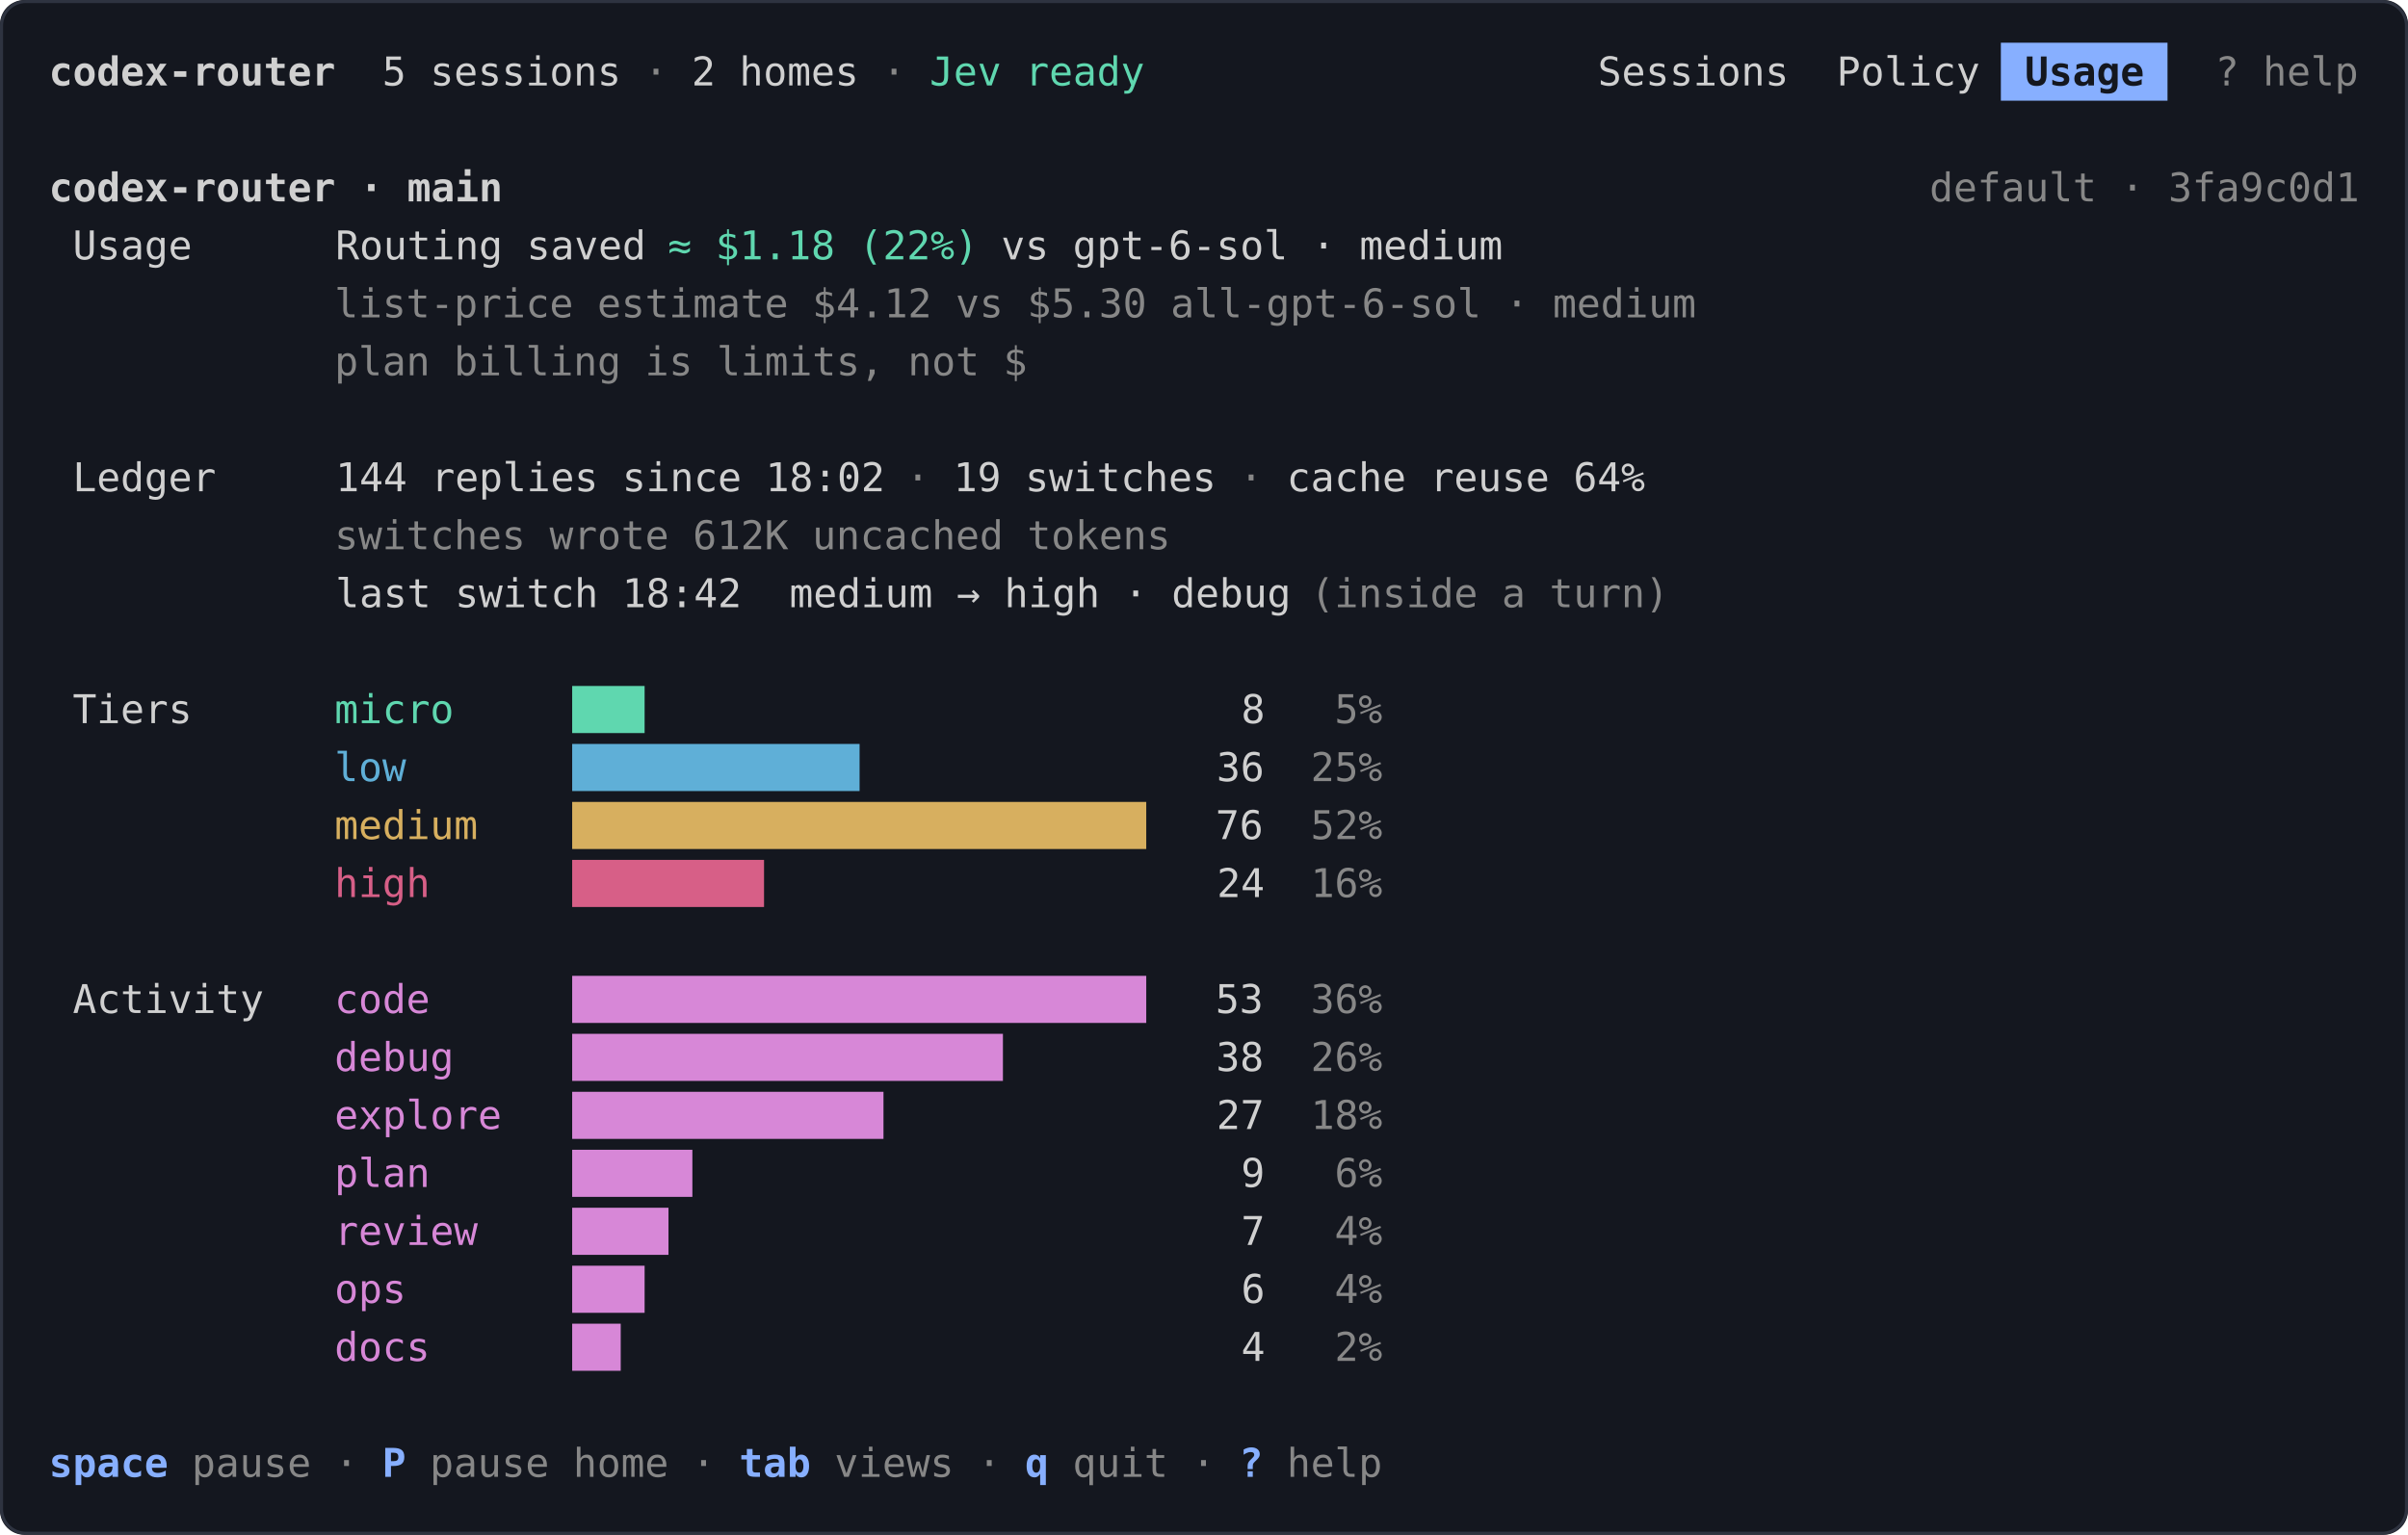
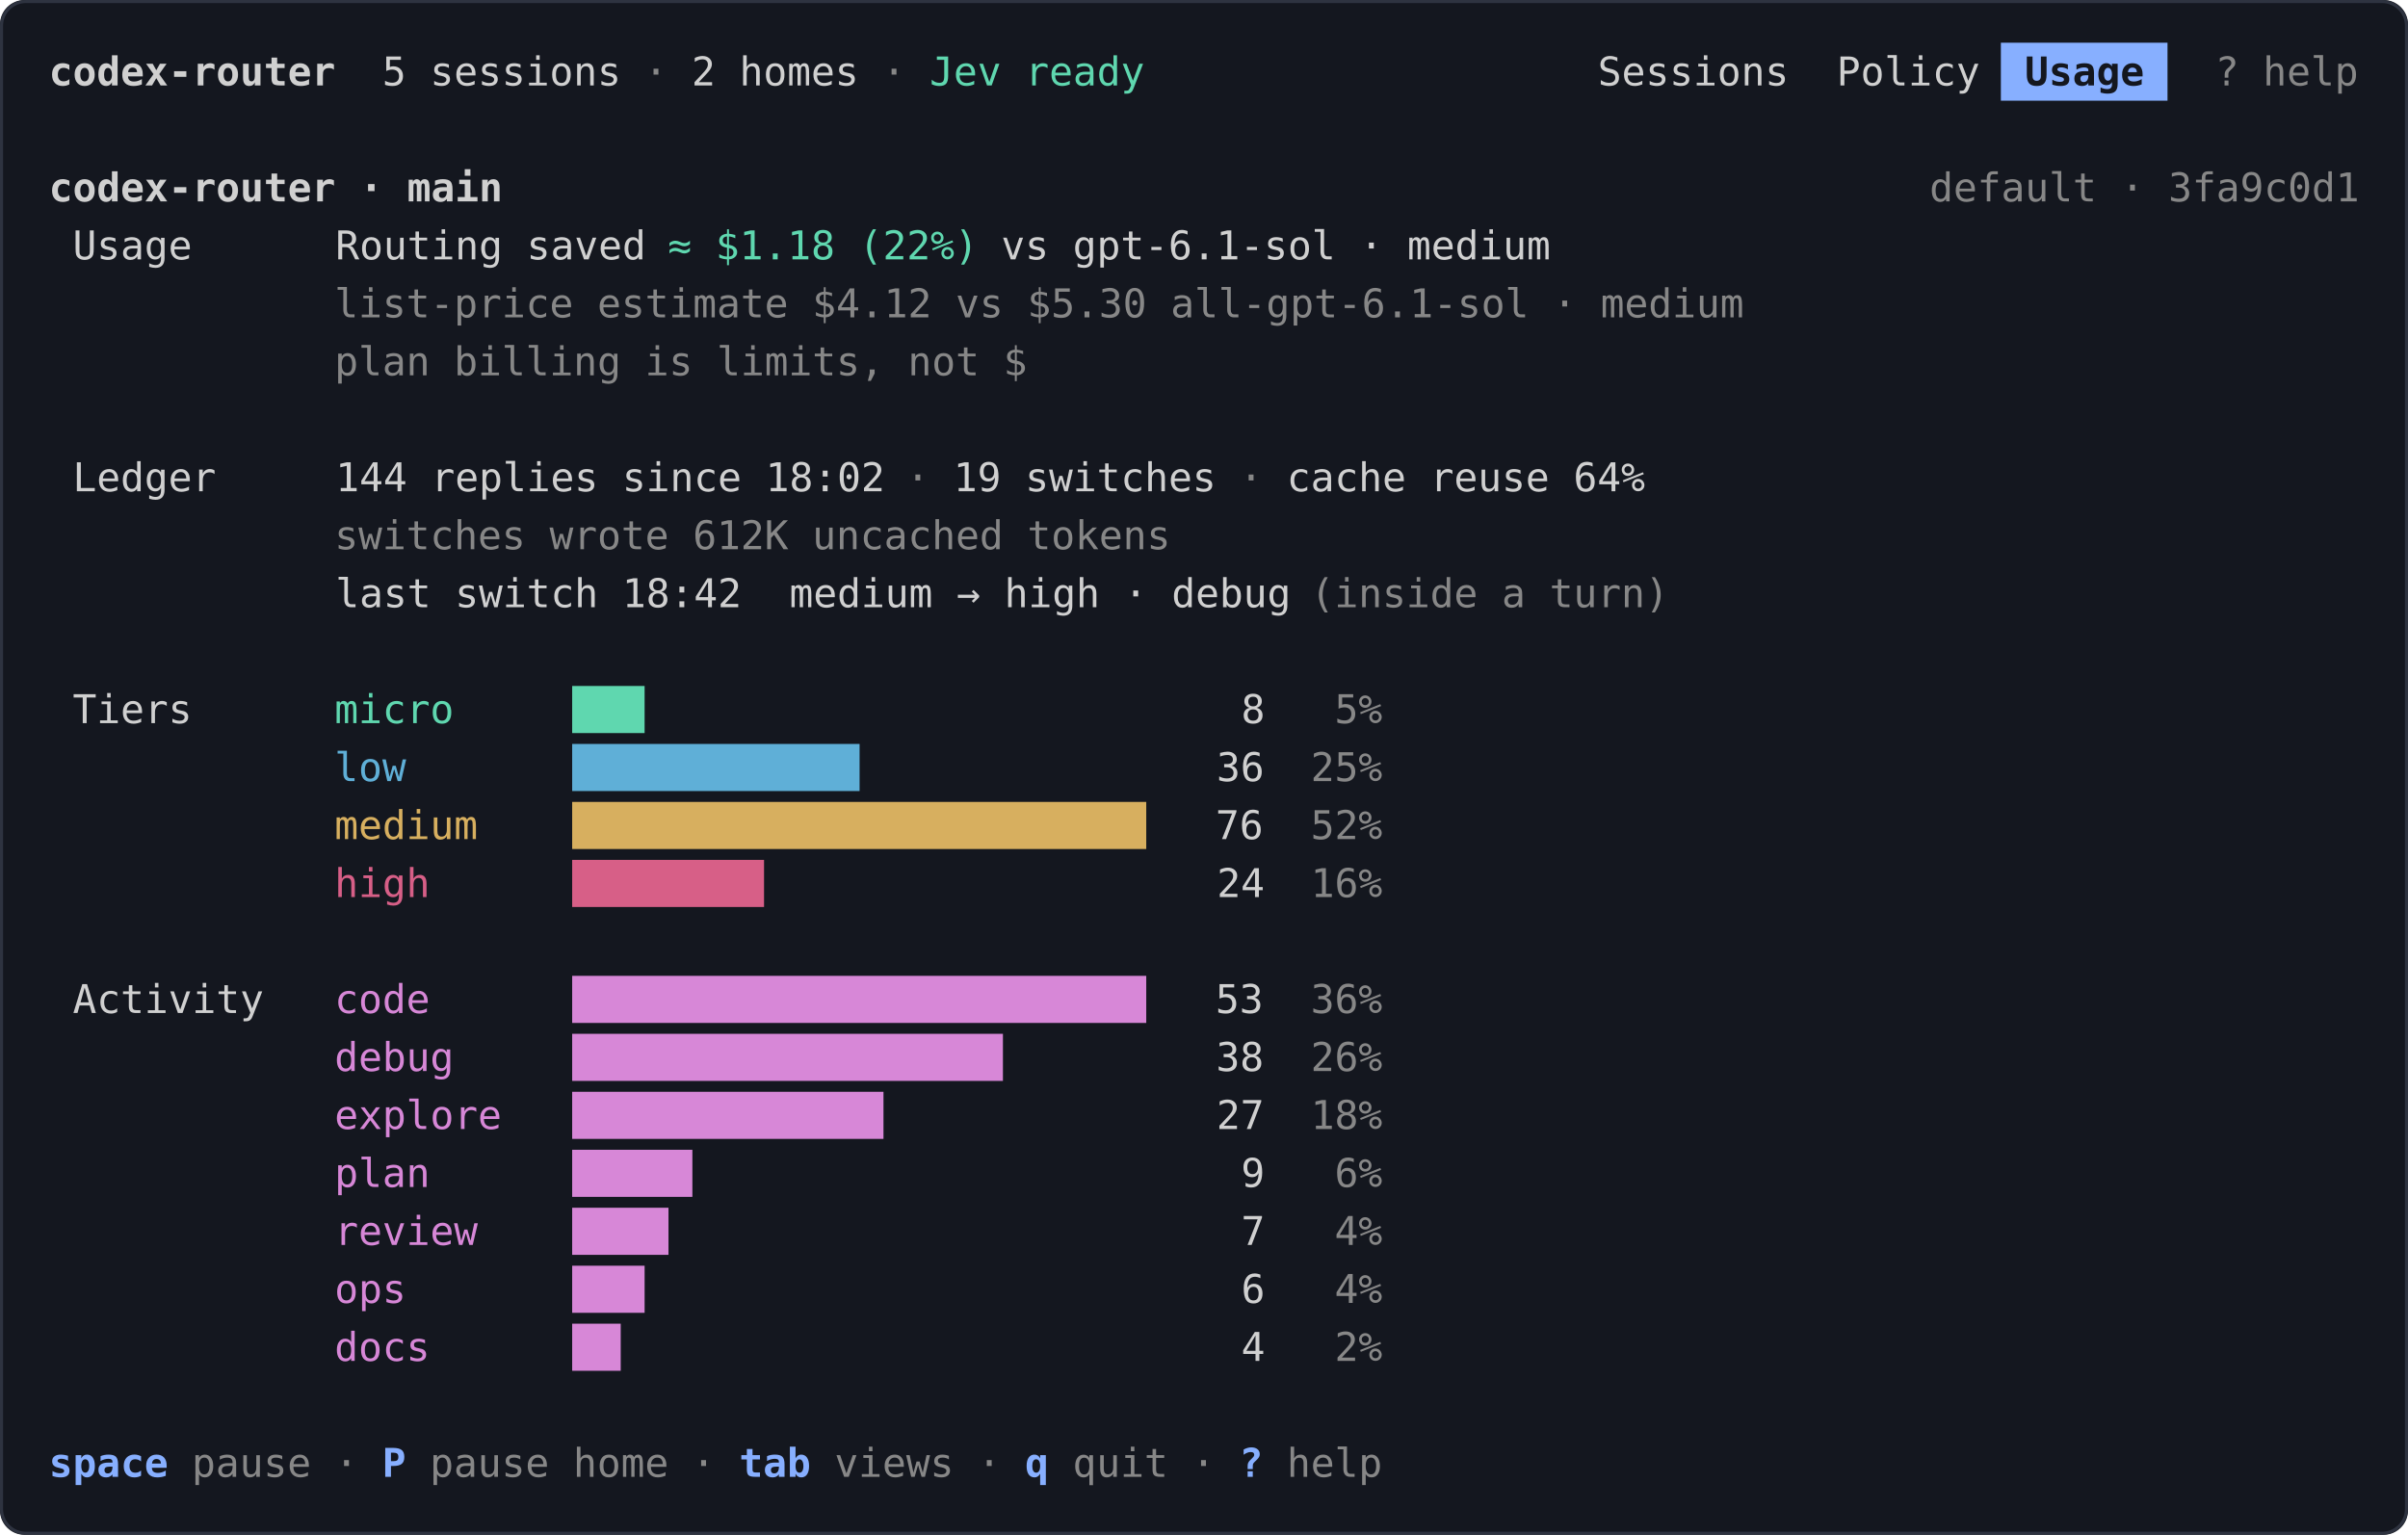
<svg xmlns="http://www.w3.org/2000/svg" viewBox="0 0 789 503" width="789" height="503" role="img" aria-labelledby="title desc">
  <style>text { font-family: ui-monospace, SFMono-Regular, Menlo, Consolas, 'DejaVu Sans Mono', monospace; font-size: 13px; }</style>
  <rect width="789" height="503" rx="8" fill="#14171f" />
  <rect x="0.5" y="0.5" width="788" height="502" rx="8" fill="none" stroke="#2e3340" />
  <text x="16.0" y="28.0" fill="#d0d0d0" font-weight="700" xml:space="preserve">codex-router</text>
  <text x="109.6" y="28.0" fill="#d0d0d0" xml:space="preserve">  5 sessions</text>
  <text x="203.2" y="28.0" fill="#878787" xml:space="preserve"> · </text>
  <text x="226.6" y="28.0" fill="#d0d0d0" xml:space="preserve">2 homes</text>
  <text x="281.2" y="28.0" fill="#878787" xml:space="preserve"> · </text>
  <text x="304.6" y="28.0" fill="#5fd7af" xml:space="preserve">Jev ready</text>
  <text x="374.8" y="28.0" fill="#d0d0d0" xml:space="preserve">                   Sessions  Policy </text>
  <rect x="655.6" y="14.0" width="54.6" height="19" fill="#87afff" />
  <text x="655.6" y="28.0" fill="#14171f" font-weight="700" xml:space="preserve"> Usage </text>
  <text x="725.8" y="28.0" fill="#878787" xml:space="preserve">? help</text>
  <text x="16.0" y="66.0" fill="#d0d0d0" font-weight="700" xml:space="preserve">codex-router · main</text>
  <text x="632.2" y="66.0" fill="#878787" xml:space="preserve">default · 3fa9c0d1</text>
  <text x="16.0" y="85.0" fill="#d0d0d0" xml:space="preserve"> Usage      Routing saved </text>
  <text x="218.8" y="85.0" fill="#5fd7af" xml:space="preserve">≈ $1.18 (22%)</text>
-   <text x="320.2" y="85.0" fill="#d0d0d0" xml:space="preserve"> vs gpt-6-sol · medium</text>
-   <text x="109.6" y="104.0" fill="#878787" xml:space="preserve">list-price estimate $4.12 vs $5.30 all-gpt-6-sol · medium</text>
+   <text x="320.2" y="85.0" fill="#d0d0d0" xml:space="preserve"> vs gpt-6.1-sol · medium</text>
+   <text x="109.6" y="104.0" fill="#878787" xml:space="preserve">list-price estimate $4.12 vs $5.30 all-gpt-6.1-sol · medium</text>
  <text x="109.6" y="123.0" fill="#878787" xml:space="preserve">plan billing is limits, not $</text>
  <text x="16.0" y="161.0" fill="#d0d0d0" xml:space="preserve"> Ledger     144 replies since 18:02</text>
  <text x="289.0" y="161.0" fill="#878787" xml:space="preserve"> · </text>
  <text x="312.4" y="161.0" fill="#d0d0d0" xml:space="preserve">19 switches</text>
  <text x="398.2" y="161.0" fill="#878787" xml:space="preserve"> · </text>
  <text x="421.6" y="161.0" fill="#d0d0d0" xml:space="preserve">cache reuse 64%</text>
  <text x="109.6" y="180.0" fill="#878787" xml:space="preserve">switches wrote 612K uncached tokens</text>
  <text x="16.0" y="199.0" fill="#d0d0d0" xml:space="preserve">            last switch 18:42  medium → high · debug</text>
  <text x="421.6" y="199.0" fill="#878787" xml:space="preserve"> (inside a turn)</text>
  <text x="16.0" y="237.0" fill="#d0d0d0" xml:space="preserve"> Tiers      </text>
  <text x="109.6" y="237.0" fill="#5fd7af" xml:space="preserve">micro     </text>
  <text x="187.6" y="237.0" fill="#5fd7af" xml:space="preserve">███</text>
  <text x="211.0" y="237.0" fill="#d0d0d0" xml:space="preserve">                         8</text>
  <text x="413.8" y="237.0" fill="#878787" xml:space="preserve">   5%</text>
  <text x="109.6" y="256.0" fill="#5fafd7" xml:space="preserve">low       </text>
  <text x="187.6" y="256.0" fill="#5fafd7" xml:space="preserve">████████████</text>
  <text x="281.2" y="256.0" fill="#d0d0d0" xml:space="preserve">               36</text>
  <text x="413.8" y="256.0" fill="#878787" xml:space="preserve">  25%</text>
  <text x="109.6" y="275.0" fill="#d7af5f" xml:space="preserve">medium    </text>
  <text x="187.6" y="275.0" fill="#d7af5f" xml:space="preserve">████████████████████████</text>
  <text x="374.8" y="275.0" fill="#d0d0d0" xml:space="preserve">   76</text>
  <text x="413.8" y="275.0" fill="#878787" xml:space="preserve">  52%</text>
  <text x="109.6" y="294.0" fill="#d75f87" xml:space="preserve">high      </text>
  <text x="187.6" y="294.0" fill="#d75f87" xml:space="preserve">████████</text>
  <text x="250.0" y="294.0" fill="#d0d0d0" xml:space="preserve">                   24</text>
  <text x="413.8" y="294.0" fill="#878787" xml:space="preserve">  16%</text>
  <text x="16.0" y="332.0" fill="#d0d0d0" xml:space="preserve"> Activity   </text>
  <text x="109.6" y="332.0" fill="#d787d7" xml:space="preserve">code      </text>
  <text x="187.6" y="332.0" fill="#d787d7" xml:space="preserve">████████████████████████</text>
  <text x="374.8" y="332.0" fill="#d0d0d0" xml:space="preserve">   53</text>
  <text x="413.8" y="332.0" fill="#878787" xml:space="preserve">  36%</text>
  <text x="109.6" y="351.0" fill="#d787d7" xml:space="preserve">debug     </text>
  <text x="187.6" y="351.0" fill="#d787d7" xml:space="preserve">██████████████████</text>
  <text x="328.0" y="351.0" fill="#d0d0d0" xml:space="preserve">         38</text>
  <text x="413.8" y="351.0" fill="#878787" xml:space="preserve">  26%</text>
  <text x="109.6" y="370.0" fill="#d787d7" xml:space="preserve">explore   </text>
  <text x="187.6" y="370.0" fill="#d787d7" xml:space="preserve">█████████████</text>
  <text x="289.0" y="370.0" fill="#d0d0d0" xml:space="preserve">              27</text>
  <text x="413.8" y="370.0" fill="#878787" xml:space="preserve">  18%</text>
  <text x="109.6" y="389.0" fill="#d787d7" xml:space="preserve">plan      </text>
  <text x="187.6" y="389.0" fill="#d787d7" xml:space="preserve">█████</text>
  <text x="226.6" y="389.0" fill="#d0d0d0" xml:space="preserve">                       9</text>
  <text x="413.8" y="389.0" fill="#878787" xml:space="preserve">   6%</text>
  <text x="109.6" y="408.0" fill="#d787d7" xml:space="preserve">review    </text>
  <text x="187.6" y="408.0" fill="#d787d7" xml:space="preserve">████</text>
  <text x="218.8" y="408.0" fill="#d0d0d0" xml:space="preserve">                        7</text>
  <text x="413.8" y="408.0" fill="#878787" xml:space="preserve">   4%</text>
  <text x="109.6" y="427.0" fill="#d787d7" xml:space="preserve">ops       </text>
  <text x="187.6" y="427.0" fill="#d787d7" xml:space="preserve">███</text>
  <text x="211.0" y="427.0" fill="#d0d0d0" xml:space="preserve">                         6</text>
  <text x="413.8" y="427.0" fill="#878787" xml:space="preserve">   4%</text>
  <text x="109.6" y="446.0" fill="#d787d7" xml:space="preserve">docs      </text>
  <text x="187.6" y="446.0" fill="#d787d7" xml:space="preserve">██</text>
  <text x="203.2" y="446.0" fill="#d0d0d0" xml:space="preserve">                          4</text>
  <text x="413.8" y="446.0" fill="#878787" xml:space="preserve">   2%</text>
  <text x="16.0" y="484.0" fill="#87afff" font-weight="700" xml:space="preserve">space</text>
  <text x="55.0" y="484.0" fill="#878787" xml:space="preserve"> pause</text>
  <text x="101.8" y="484.0" fill="#878787" xml:space="preserve"> · </text>
  <text x="125.2" y="484.0" fill="#87afff" font-weight="700" xml:space="preserve">P</text>
  <text x="133.0" y="484.0" fill="#878787" xml:space="preserve"> pause home</text>
  <text x="218.8" y="484.0" fill="#878787" xml:space="preserve"> · </text>
  <text x="242.2" y="484.0" fill="#87afff" font-weight="700" xml:space="preserve">tab</text>
  <text x="265.6" y="484.0" fill="#878787" xml:space="preserve"> views</text>
  <text x="312.4" y="484.0" fill="#878787" xml:space="preserve"> · </text>
  <text x="335.8" y="484.0" fill="#87afff" font-weight="700" xml:space="preserve">q</text>
  <text x="343.6" y="484.0" fill="#878787" xml:space="preserve"> quit</text>
  <text x="382.6" y="484.0" fill="#878787" xml:space="preserve"> · </text>
  <text x="406.0" y="484.0" fill="#87afff" font-weight="700" xml:space="preserve">?</text>
  <text x="413.8" y="484.0" fill="#878787" xml:space="preserve"> help</text>
</svg>
